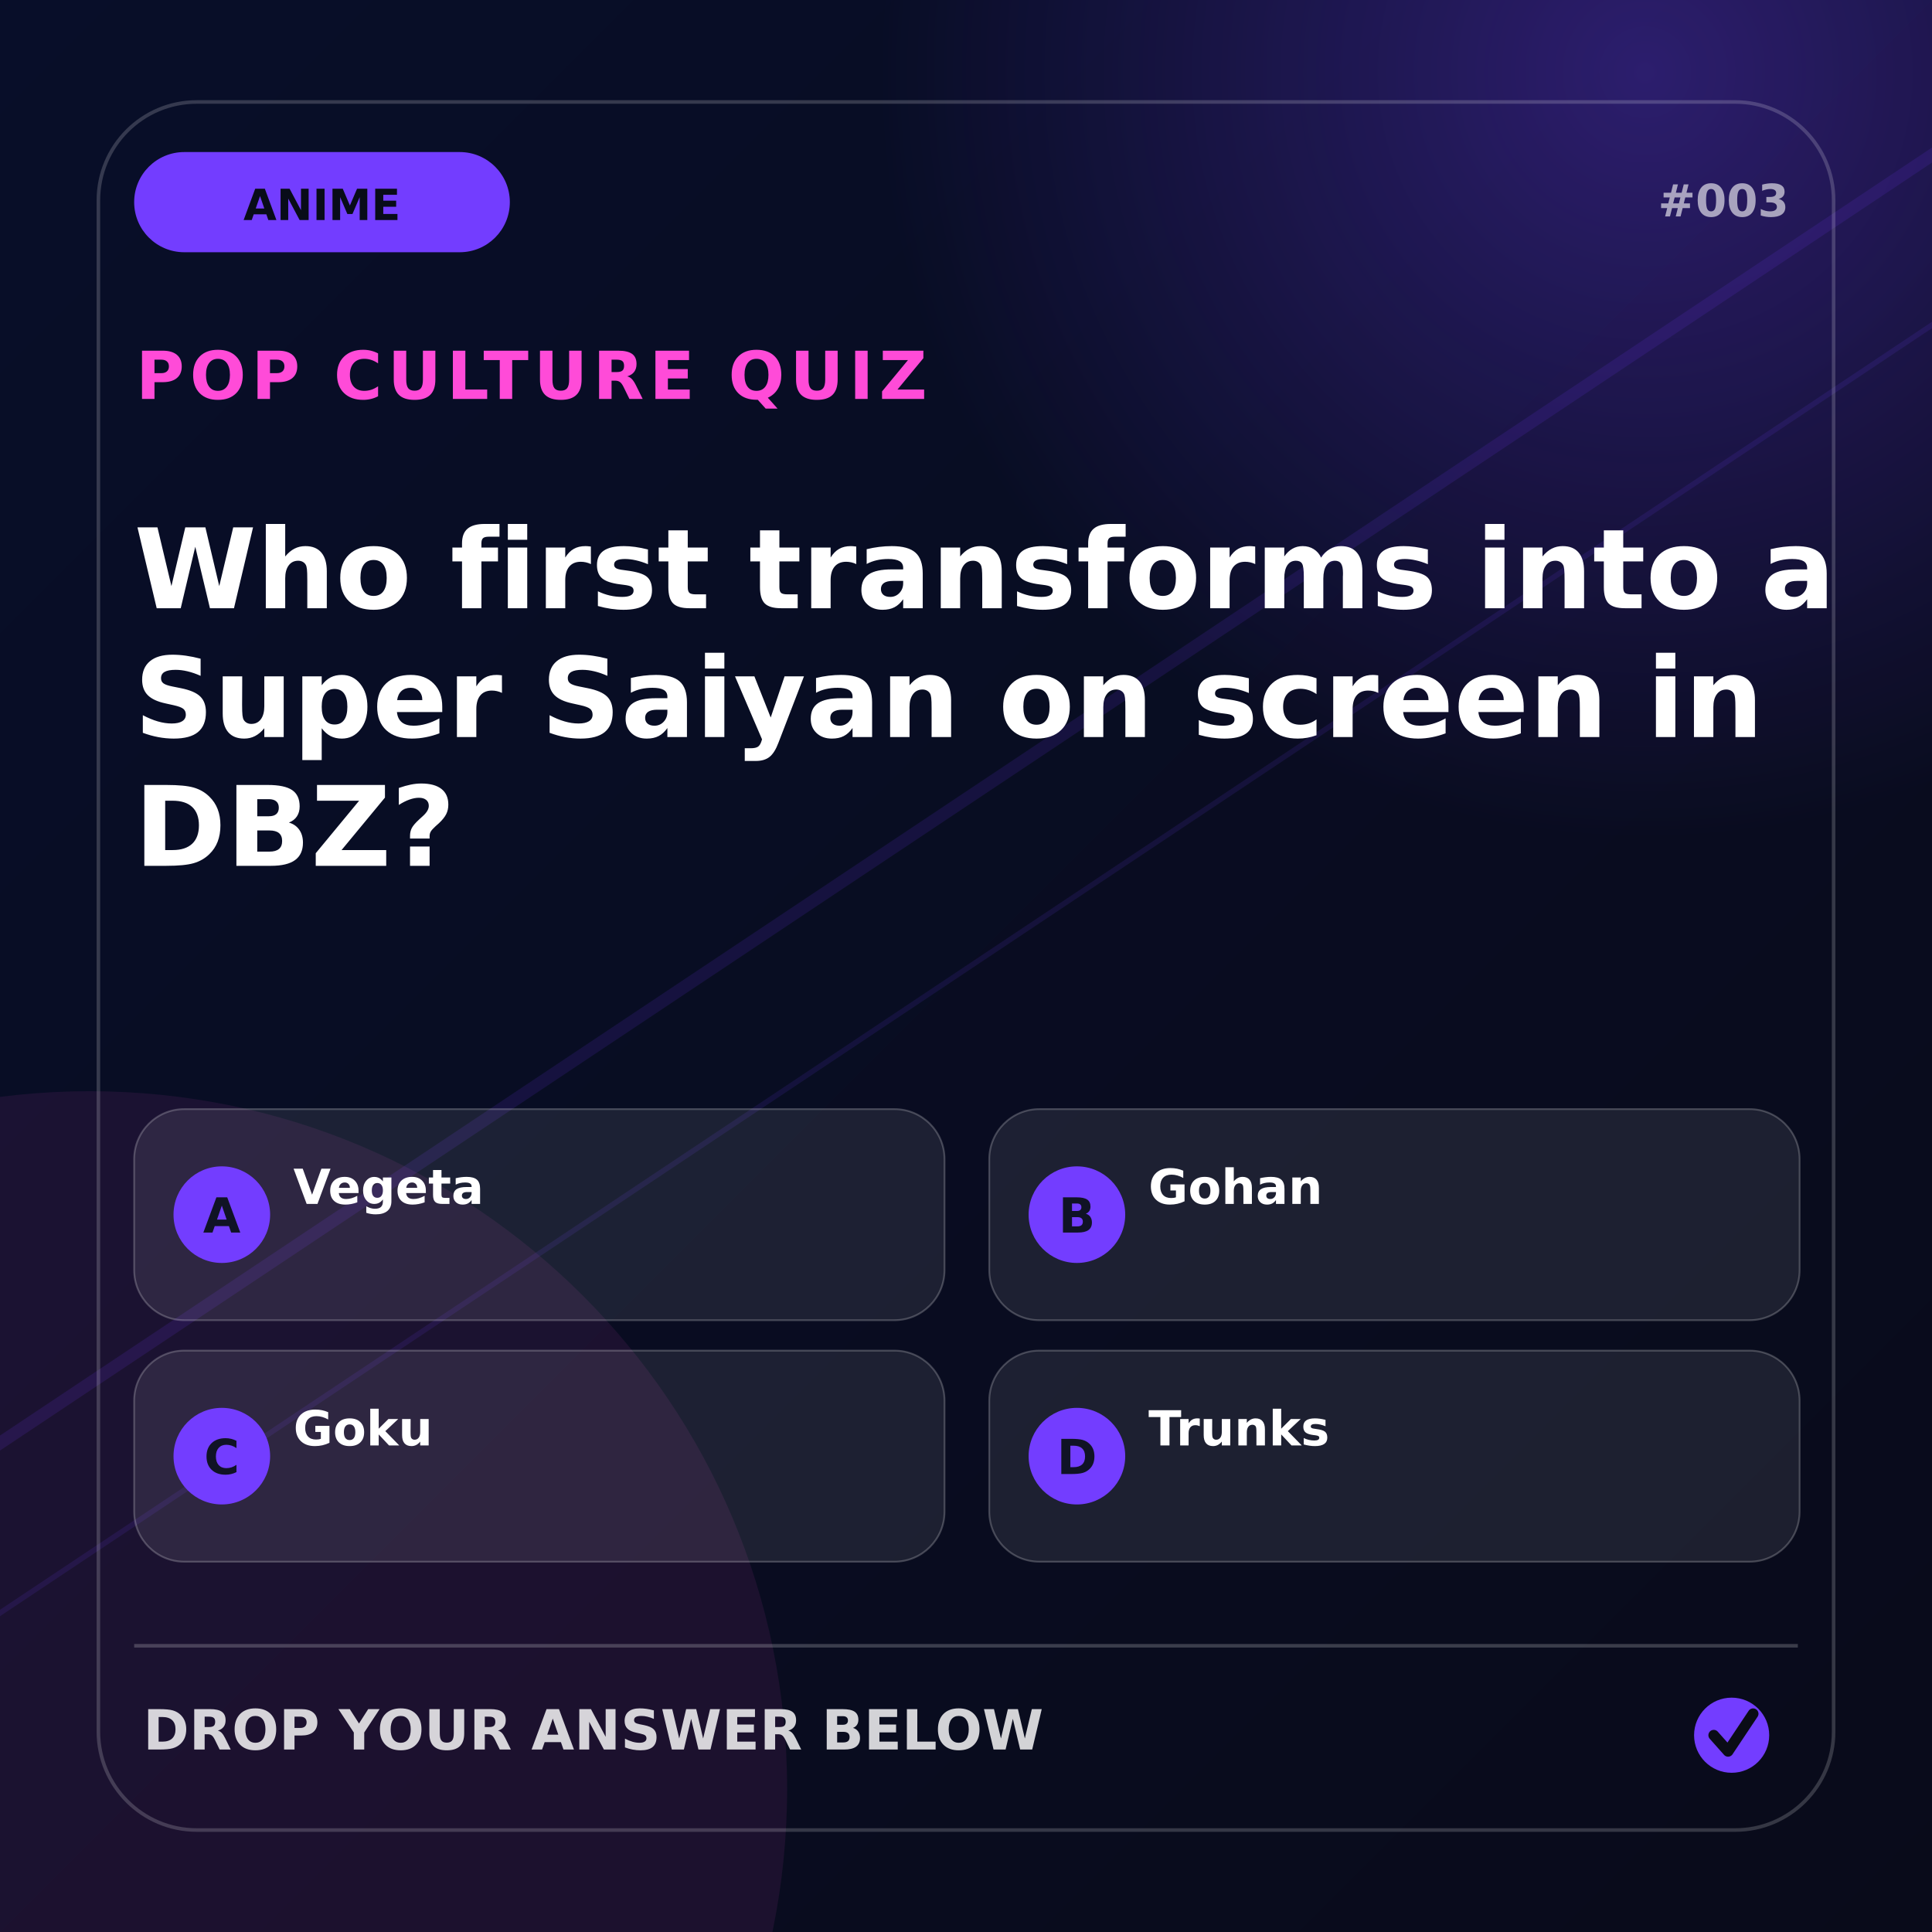
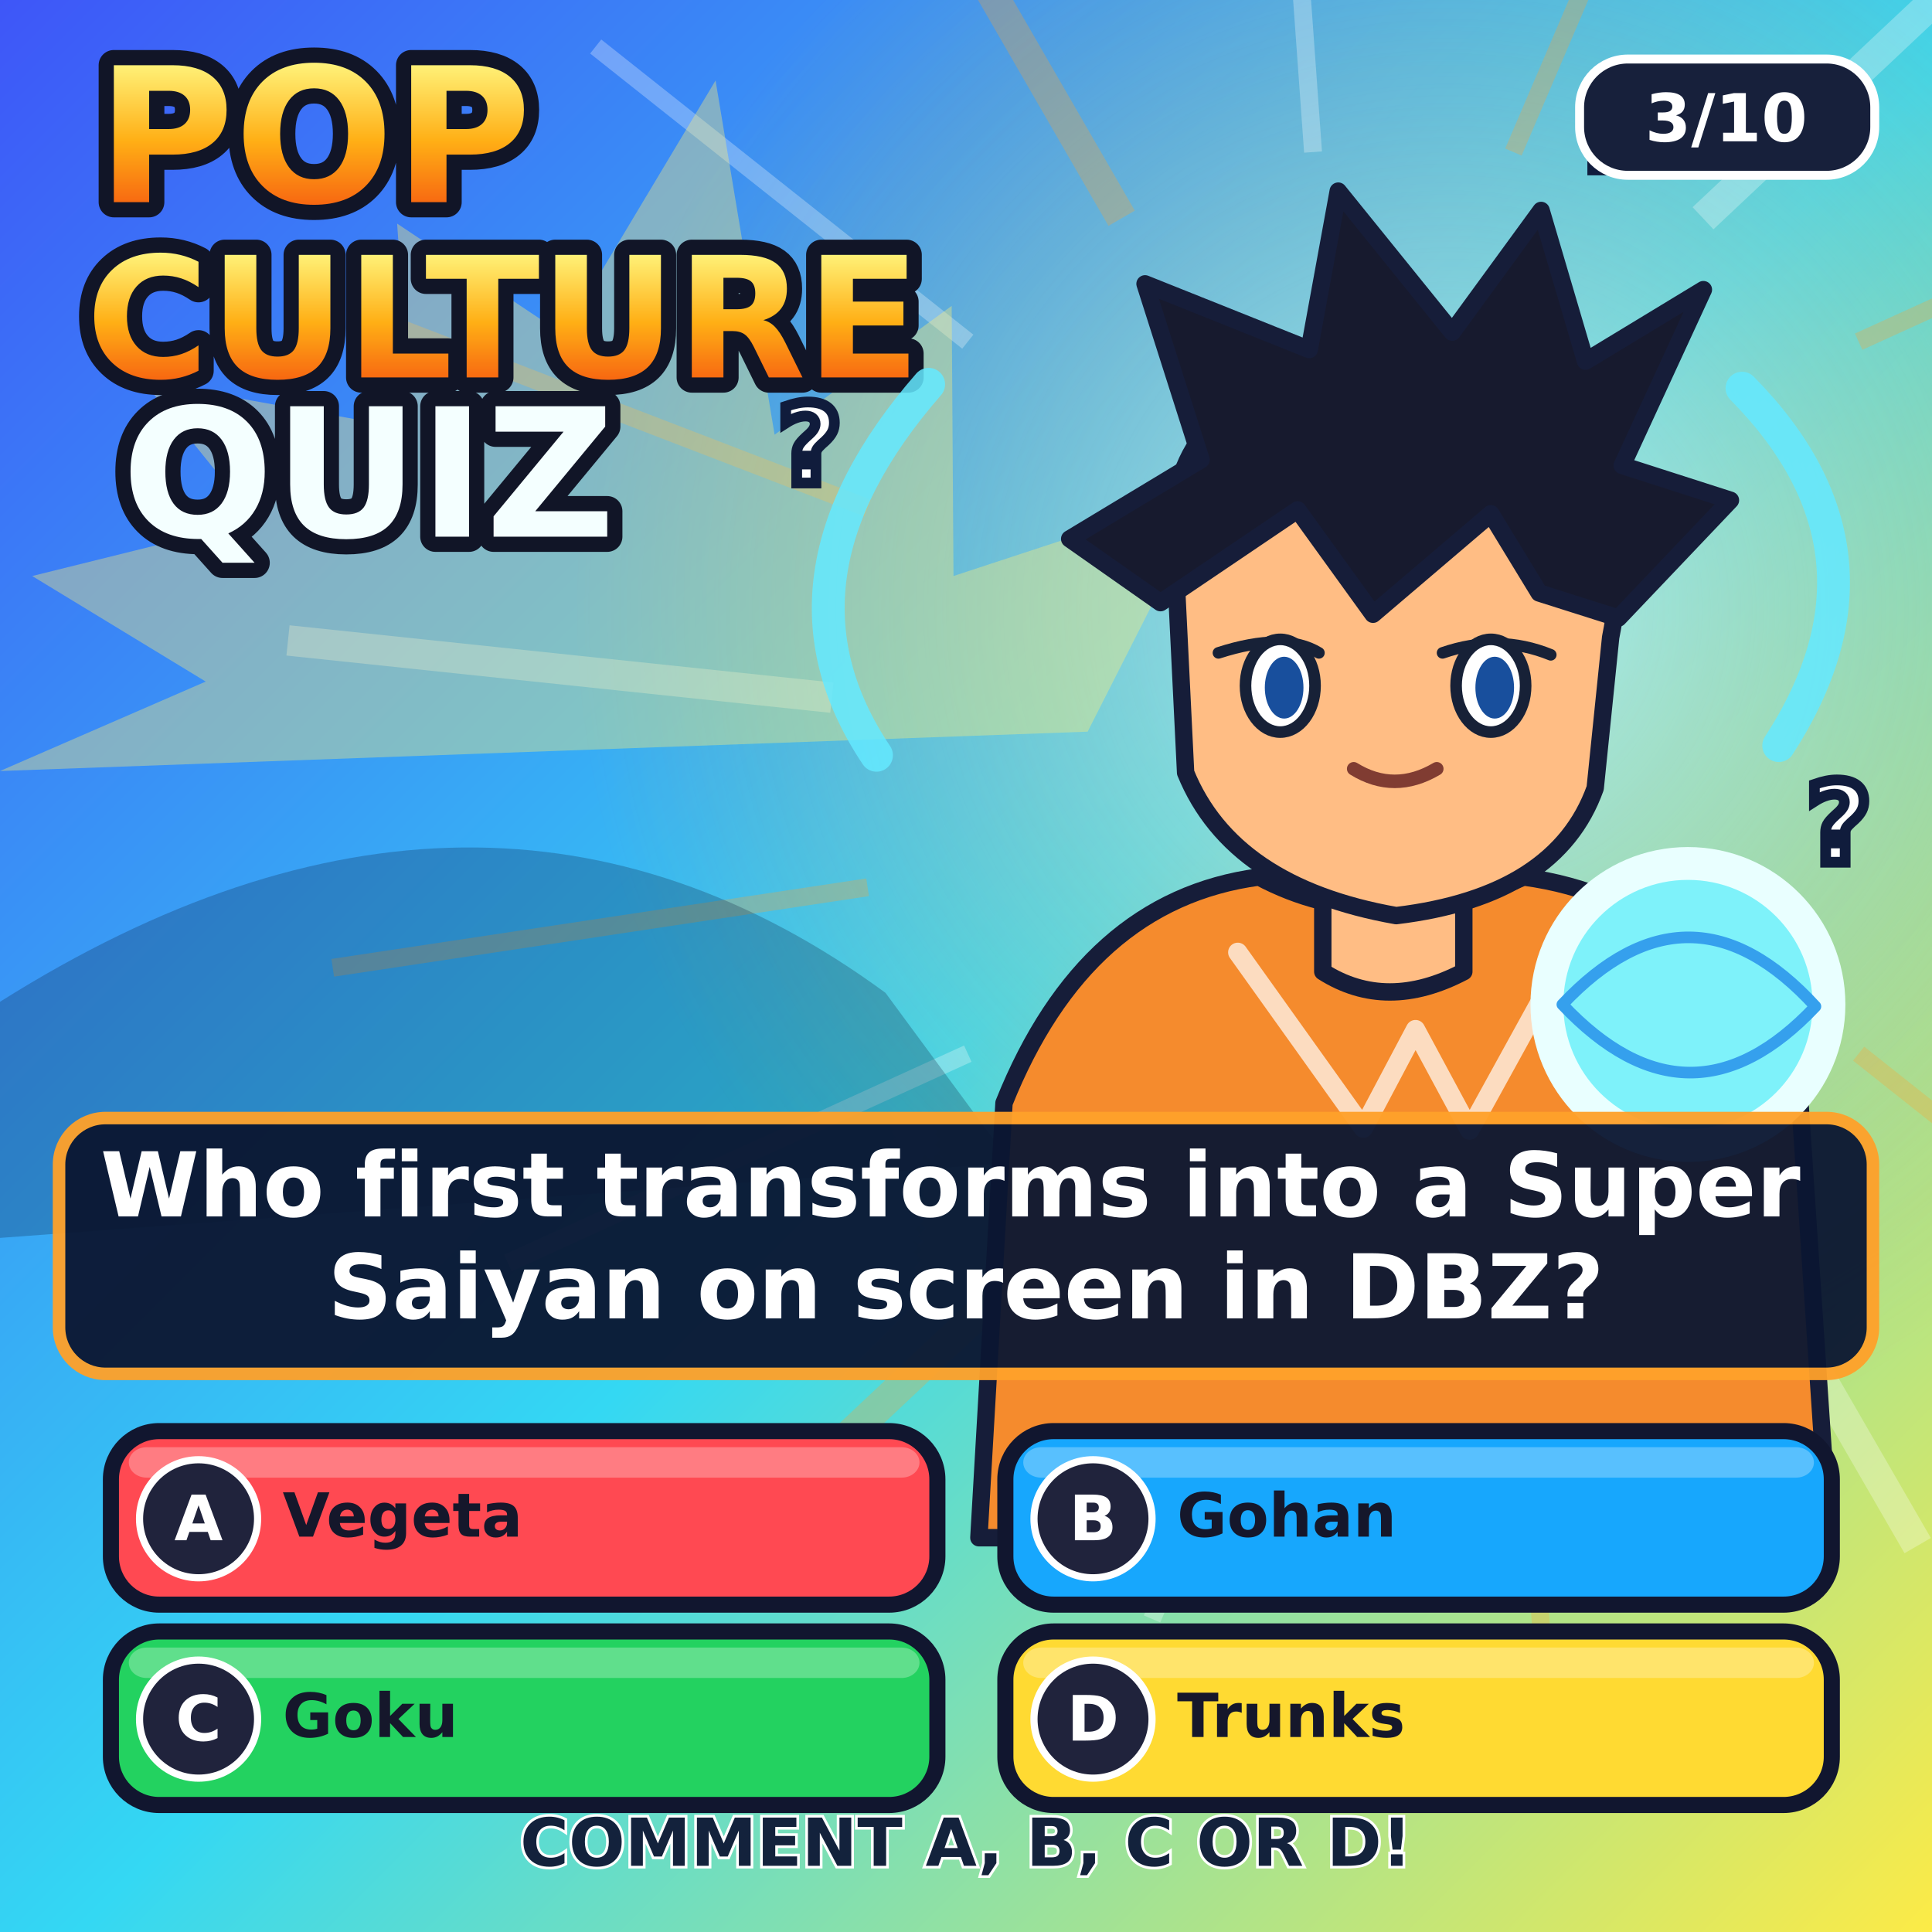
<svg xmlns="http://www.w3.org/2000/svg" width="1080" height="1080" viewBox="0 0 1080 1080">
  <defs>
-     <linearGradient id="g" x1="0" y1="0" x2="1" y2="1">
-       <stop offset="0" stop-color="#080E29" />
-       <stop offset="1" stop-color="#090B1A" />
+     <linearGradient id="bg" x1="0" x2="1" y1="0" y2="1">
+       <stop offset="0" stop-color="#3E55F8" />
+       <stop offset=".52" stop-color="#34D8F3" />
+       <stop offset="1" stop-color="#FEEB45" />
    </linearGradient>
-     <radialGradient id="h">
-       <stop offset="0" stop-color="#733DFF" stop-opacity=".34" />
-       <stop offset="1" stop-color="#733DFF" stop-opacity="0" />
+     <radialGradient id="sun">
+       <stop offset="0" stop-color="#FFFFFF" stop-opacity=".9" />
+       <stop offset="1" stop-color="#FEA12A" stop-opacity="0" />
    </radialGradient>
+     <linearGradient id="letter" x1="0" x2="0" y1="0" y2="1">
+       <stop offset="0" stop-color="#FFF37A" />
+       <stop offset=".55" stop-color="#FFAF15" />
+       <stop offset="1" stop-color="#F76711" />
+     </linearGradient>
  </defs>
-   <rect width="1080" height="1080" fill="url(#g)" />
-   <circle cx="920" cy="40" r="430" fill="url(#h)" />
-   <circle cx="50" cy="1000" r="390" fill="#FF4BD8" fill-opacity=".08" />
-   <path d="M-20 820 L1120 60" stroke="#733DFF" stroke-opacity=".13" stroke-width="7" />
-   <path d="M-20 915 L1120 155" stroke="#733DFF" stroke-opacity=".12" stroke-width="3" />
-   <rect x="55" y="57" width="970" height="966" rx="55" fill="none" stroke="white" stroke-opacity=".18" stroke-width="2" />
-   <rect x="75" y="85" width="210" height="56" rx="28" fill="#733DFF" />
-   <text x="180" y="123" fill="#080C19" font-size="24" font-family="DejaVu Sans,sans-serif" font-weight="900" text-anchor="middle">ANIME</text>
-   <text x="1000" y="121" text-anchor="end" fill="#FFFFFF" fill-opacity=".60" font-size="25" font-family="DejaVu Sans,sans-serif" font-weight="750">#003</text>
-   <text x="76" y="223" fill="#FF4BD8" font-family="DejaVu Sans,sans-serif" font-weight="900" font-size="37" letter-spacing="3">POP CULTURE QUIZ</text>
-   <text x="75" y="340" fill="#fff" font-family="DejaVu Sans,Arial,sans-serif" font-size="62" font-weight="800" text-anchor="start">
-     <tspan x="75" dy="0">Who first transforms into a</tspan>
-     <tspan x="75" dy="72">Super Saiyan on screen in</tspan>
-     <tspan x="75" dy="72">DBZ?</tspan>
+   <rect width="1080" height="1080" fill="url(#bg)" />
+   <circle cx="810" cy="340" r="490" fill="url(#sun)" opacity=".65" />
+   <path d="M1115 390 L1419 422" stroke="#FEA12A" stroke-width="17" opacity=".28" />
+   <path d="M1095 496 L1368 601" stroke="#fff" stroke-width="10" opacity=".28" />
+   <path d="M1039 589 L1247 754" stroke="#FEA12A" stroke-width="10" opacity=".28" />
+   <path d="M953 658 L1072 864" stroke="#fff" stroke-width="17" opacity=".28" />
+   <path d="M846 695 L862 917" stroke="#FEA12A" stroke-width="10" opacity=".28" />
+   <path d="M734 695 L644 905" stroke="#fff" stroke-width="10" opacity=".28" />
+   <path d="M628 658 L443 832" stroke="#FEA12A" stroke-width="17" opacity=".28" />
+   <path d="M541 589 L284 706" stroke="#fff" stroke-width="10" opacity=".28" />
+   <path d="M485 496 L186 541" stroke="#FEA12A" stroke-width="10" opacity=".28" />
+   <path d="M465 390 L161 358" stroke="#fff" stroke-width="17" opacity=".28" />
+   <path d="M485 284 L212 179" stroke="#FEA12A" stroke-width="10" opacity=".28" />
+   <path d="M541 191 L333 26" stroke="#fff" stroke-width="10" opacity=".28" />
+   <path d="M627 122 L508 -84" stroke="#FEA12A" stroke-width="17" opacity=".28" />
+   <path d="M734 85 L718 -137" stroke="#fff" stroke-width="10" opacity=".28" />
+   <path d="M846 85 L936 -125" stroke="#FEA12A" stroke-width="10" opacity=".28" />
+   <path d="M952 122 L1137 -52" stroke="#fff" stroke-width="17" opacity=".28" />
+   <path d="M1039 191 L1296 74" stroke="#FEA12A" stroke-width="10" opacity=".28" />
+   <path d="M1095 284 L1394 239" stroke="#fff" stroke-width="10" opacity=".28" />
+   <path d="M0 431 L115 381 L18 322 L143 291 L80 213 L230 240 L222 125 L315 187 L400 45 L433 243 L532 171 L533 322 L676 275 L608 409" fill="#FFF076" opacity=".37" />
+   <g fill="#FFFFFF" stroke="#101C3C" stroke-width="6" font-family="DejaVu Sans,Arial,sans-serif" font-weight="900">
+     <text x="896" y="95" font-size="47" text-anchor="middle">?</text>
+     <text x="435" y="270" font-size="61">?</text>
+     <text x="1010" y="482" font-size="62">?</text>
+   </g>
+   <rect x="883" y="33" width="165" height="65" rx="27" fill="#17203B" stroke="white" stroke-width="5" />
+   <text x="965" y="79" font-family="DejaVu Sans,Arial,sans-serif" font-size="37" text-anchor="middle" font-weight="900" fill="#fff">3/10</text>
+   <g font-family="DejaVu Sans,Arial,sans-serif" font-weight="1000" stroke="#111527" stroke-linejoin="round" paint-order="stroke" stroke-width="17">
+     <text x="54" y="113" font-size="105" fill="url(#letter)">POP</text>
+     <text x="48" y="211" font-size="94" fill="url(#letter)">CULTURE</text>
+     <text x="68" y="300" font-size="100" fill="#F4FFFF">QUIZ</text>
+   </g>
+   <path d="M0 560 Q270 390 495 555 L565 650 L0 692Z" fill="#071939" opacity=".25" />
+   <g transform="translate(585 190) scale(1.08)" stroke="#161D39" stroke-width="9" stroke-linejoin="round" stroke-linecap="round">
+     <g stroke="#64E9FF" stroke-width="17" fill="none" opacity=".85">
+       <path d="M-88 215 Q-149 124 -61 23" />
+       <path d="M360 25 Q444 110 379 210" />
+     </g>
+     <path d="M-22 395 Q20 290 110 278 Q172 311 247 278 Q343 291 390 395 L405 620 L-35 620Z" fill="#F58B2D" />
+     <path d="M99 317 L164 408 L191 357 L219 409 L268 320" fill="none" stroke="#fff" stroke-width="10" opacity=".7" />
+     <path d="M143 256 L143 327 Q176 348 216 327 L216 257Z" fill="#FFBD84" />
+     <path d="M67 122 Q55 41 128 21 Q194 -4 272 45 Q307 78 292 154 L284 232 Q264 288 181 298 Q96 283 72 224Z" fill="#FFBD84" />
+     <g stroke="#172137" stroke-width="6">
+       <path d="M89 162 Q123 151 141 162" fill="none" />
+       <path d="M205 162 Q234 152 261 163" fill="none" />
+       <ellipse cx="121" cy="179" rx="18" ry="24" fill="#fff" />
+       <ellipse cx="230" cy="179" rx="18" ry="24" fill="#fff" />
+       <ellipse cx="123" cy="180" rx="10" ry="16" fill="#184F9D" stroke="none" />
+       <ellipse cx="232" cy="180" rx="10" ry="16" fill="#184F9D" stroke="none" />
+     </g>
+     <path d="M159 222 Q180 235 202 222" stroke="#803C32" stroke-width="7" fill="none" stroke-linecap="round" />
+     <path d="M59 136 L12 103 L80 62 L51 -29 L136 5 L151 -77 L210 -4 L256 -67 L279 11 L340 -26 L298 65 L354 83 L296 144 L255 131 L230 90 L169 142 L130 88Z" fill="#171A2E" />
+     <circle cx="332" cy="344" r="73" fill="#7EF2FA" stroke="#E9FFFF" stroke-width="17" />
+     <path d="M267 344 Q333 274 398 345 Q333 414 267 344" stroke="#35A0ED" stroke-width="6" fill="none" />
+   </g>
+   <rect x="33" y="625" width="1014" height="143" rx="26" fill="#0A1631" opacity=".95" stroke="#FEA12A" stroke-width="7" />
+   <text x="540" y="680" text-anchor="middle" font-family="DejaVu Sans,Arial,sans-serif" font-weight="900" font-size="50" fill="#FFFFFF">
+     <tspan x="540" dy="0">Who first transforms into a Super</tspan>
+     <tspan x="540" dy="57">Saiyan on screen in DBZ?</tspan>
  </text>
-   <rect x="75" y="620" width="453" height="118" rx="28" fill="#FFFFFF" fill-opacity=".085" stroke="#FFFFFF" stroke-opacity=".22" />
-   <circle cx="124" cy="679" r="27" fill="#733DFF" />
-   <text x="124" y="689" text-anchor="middle" fill="#101326" font-family="DejaVu Sans,sans-serif" font-size="27" font-weight="900">A</text>
-   <text x="164" y="673" fill="#fff" font-family="DejaVu Sans,Arial,sans-serif" font-size="27" font-weight="650" text-anchor="start">
-     <tspan x="164" dy="0">Vegeta</tspan>
-   </text>
-   <rect x="553" y="620" width="453" height="118" rx="28" fill="#FFFFFF" fill-opacity=".085" stroke="#FFFFFF" stroke-opacity=".22" />
-   <circle cx="602" cy="679" r="27" fill="#733DFF" />
-   <text x="602" y="689" text-anchor="middle" fill="#101326" font-family="DejaVu Sans,sans-serif" font-size="27" font-weight="900">B</text>
-   <text x="642" y="673" fill="#fff" font-family="DejaVu Sans,Arial,sans-serif" font-size="27" font-weight="650" text-anchor="start">
-     <tspan x="642" dy="0">Gohan</tspan>
-   </text>
-   <rect x="75" y="755" width="453" height="118" rx="28" fill="#FFFFFF" fill-opacity=".085" stroke="#FFFFFF" stroke-opacity=".22" />
-   <circle cx="124" cy="814" r="27" fill="#733DFF" />
-   <text x="124" y="824" text-anchor="middle" fill="#101326" font-family="DejaVu Sans,sans-serif" font-size="27" font-weight="900">C</text>
-   <text x="164" y="808" fill="#fff" font-family="DejaVu Sans,Arial,sans-serif" font-size="27" font-weight="650" text-anchor="start">
-     <tspan x="164" dy="0">Goku</tspan>
-   </text>
-   <rect x="553" y="755" width="453" height="118" rx="28" fill="#FFFFFF" fill-opacity=".085" stroke="#FFFFFF" stroke-opacity=".22" />
-   <circle cx="602" cy="814" r="27" fill="#733DFF" />
-   <text x="602" y="824" text-anchor="middle" fill="#101326" font-family="DejaVu Sans,sans-serif" font-size="27" font-weight="900">D</text>
-   <text x="642" y="808" fill="#fff" font-family="DejaVu Sans,Arial,sans-serif" font-size="27" font-weight="650" text-anchor="start">
-     <tspan x="642" dy="0">Trunks</tspan>
-   </text>
-   <rect x="75" y="919" width="930" height="2" fill="#FFFFFF" opacity=".2" />
-   <text x="80" y="978" fill="#FFFFFF" opacity=".82" font-family="DejaVu Sans,sans-serif" font-size="31" font-weight="650">DROP YOUR ANSWER BELOW</text>
-   <circle cx="968" cy="970" r="21" fill="#733DFF" />
-   <path d="M958 970 L966 979 L980 958" fill="none" stroke="#0A0C16" stroke-linecap="round" stroke-linejoin="round" stroke-width="6" />
+   <g>
+     <rect x="62" y="800" width="462" height="97" rx="27" fill="#FF4952" stroke="#11162F" stroke-width="9" />
+     <rect x="72" y="809" width="442" height="17" rx="10" fill="white" opacity=".28" />
+     <circle cx="111" cy="849" r="33" fill="#20233C" stroke="white" stroke-width="4" />
+     <text x="111" y="861" fill="white" text-anchor="middle" font-family="DejaVu Sans,Arial,sans-serif" font-size="35" font-weight="900">A</text>
+     <text x="158" y="859" fill="#15172B" font-family="DejaVu Sans,Arial,sans-serif" font-size="34" font-weight="800">
+       <tspan x="158" dy="0">Vegeta</tspan>
+     </text>
+   </g>
+   <g>
+     <rect x="562" y="800" width="462" height="97" rx="27" fill="#17A7FD" stroke="#11162F" stroke-width="9" />
+     <rect x="572" y="809" width="442" height="17" rx="10" fill="white" opacity=".28" />
+     <circle cx="611" cy="849" r="33" fill="#20233C" stroke="white" stroke-width="4" />
+     <text x="611" y="861" fill="white" text-anchor="middle" font-family="DejaVu Sans,Arial,sans-serif" font-size="35" font-weight="900">B</text>
+     <text x="658" y="859" fill="#15172B" font-family="DejaVu Sans,Arial,sans-serif" font-size="34" font-weight="800">
+       <tspan x="658" dy="0">Gohan</tspan>
+     </text>
+   </g>
+   <g>
+     <rect x="62" y="912" width="462" height="97" rx="27" fill="#23D260" stroke="#11162F" stroke-width="9" />
+     <rect x="72" y="921" width="442" height="17" rx="10" fill="white" opacity=".28" />
+     <circle cx="111" cy="961" r="33" fill="#20233C" stroke="white" stroke-width="4" />
+     <text x="111" y="973" fill="white" text-anchor="middle" font-family="DejaVu Sans,Arial,sans-serif" font-size="35" font-weight="900">C</text>
+     <text x="158" y="971" fill="#15172B" font-family="DejaVu Sans,Arial,sans-serif" font-size="34" font-weight="800">
+       <tspan x="158" dy="0">Goku</tspan>
+     </text>
+   </g>
+   <g>
+     <rect x="562" y="912" width="462" height="97" rx="27" fill="#FFDA32" stroke="#11162F" stroke-width="9" />
+     <rect x="572" y="921" width="442" height="17" rx="10" fill="white" opacity=".28" />
+     <circle cx="611" cy="961" r="33" fill="#20233C" stroke="white" stroke-width="4" />
+     <text x="611" y="973" fill="white" text-anchor="middle" font-family="DejaVu Sans,Arial,sans-serif" font-size="35" font-weight="900">D</text>
+     <text x="658" y="971" fill="#15172B" font-family="DejaVu Sans,Arial,sans-serif" font-size="34" font-weight="800">
+       <tspan x="658" dy="0">Trunks</tspan>
+     </text>
+   </g>
+   <text x="540" y="1043" text-anchor="middle" font-family="DejaVu Sans,Arial,sans-serif" font-size="37" font-weight="900" fill="#13223C" stroke="white" stroke-width="3" paint-order="stroke">COMMENT A, B, C OR D!</text>
</svg>
